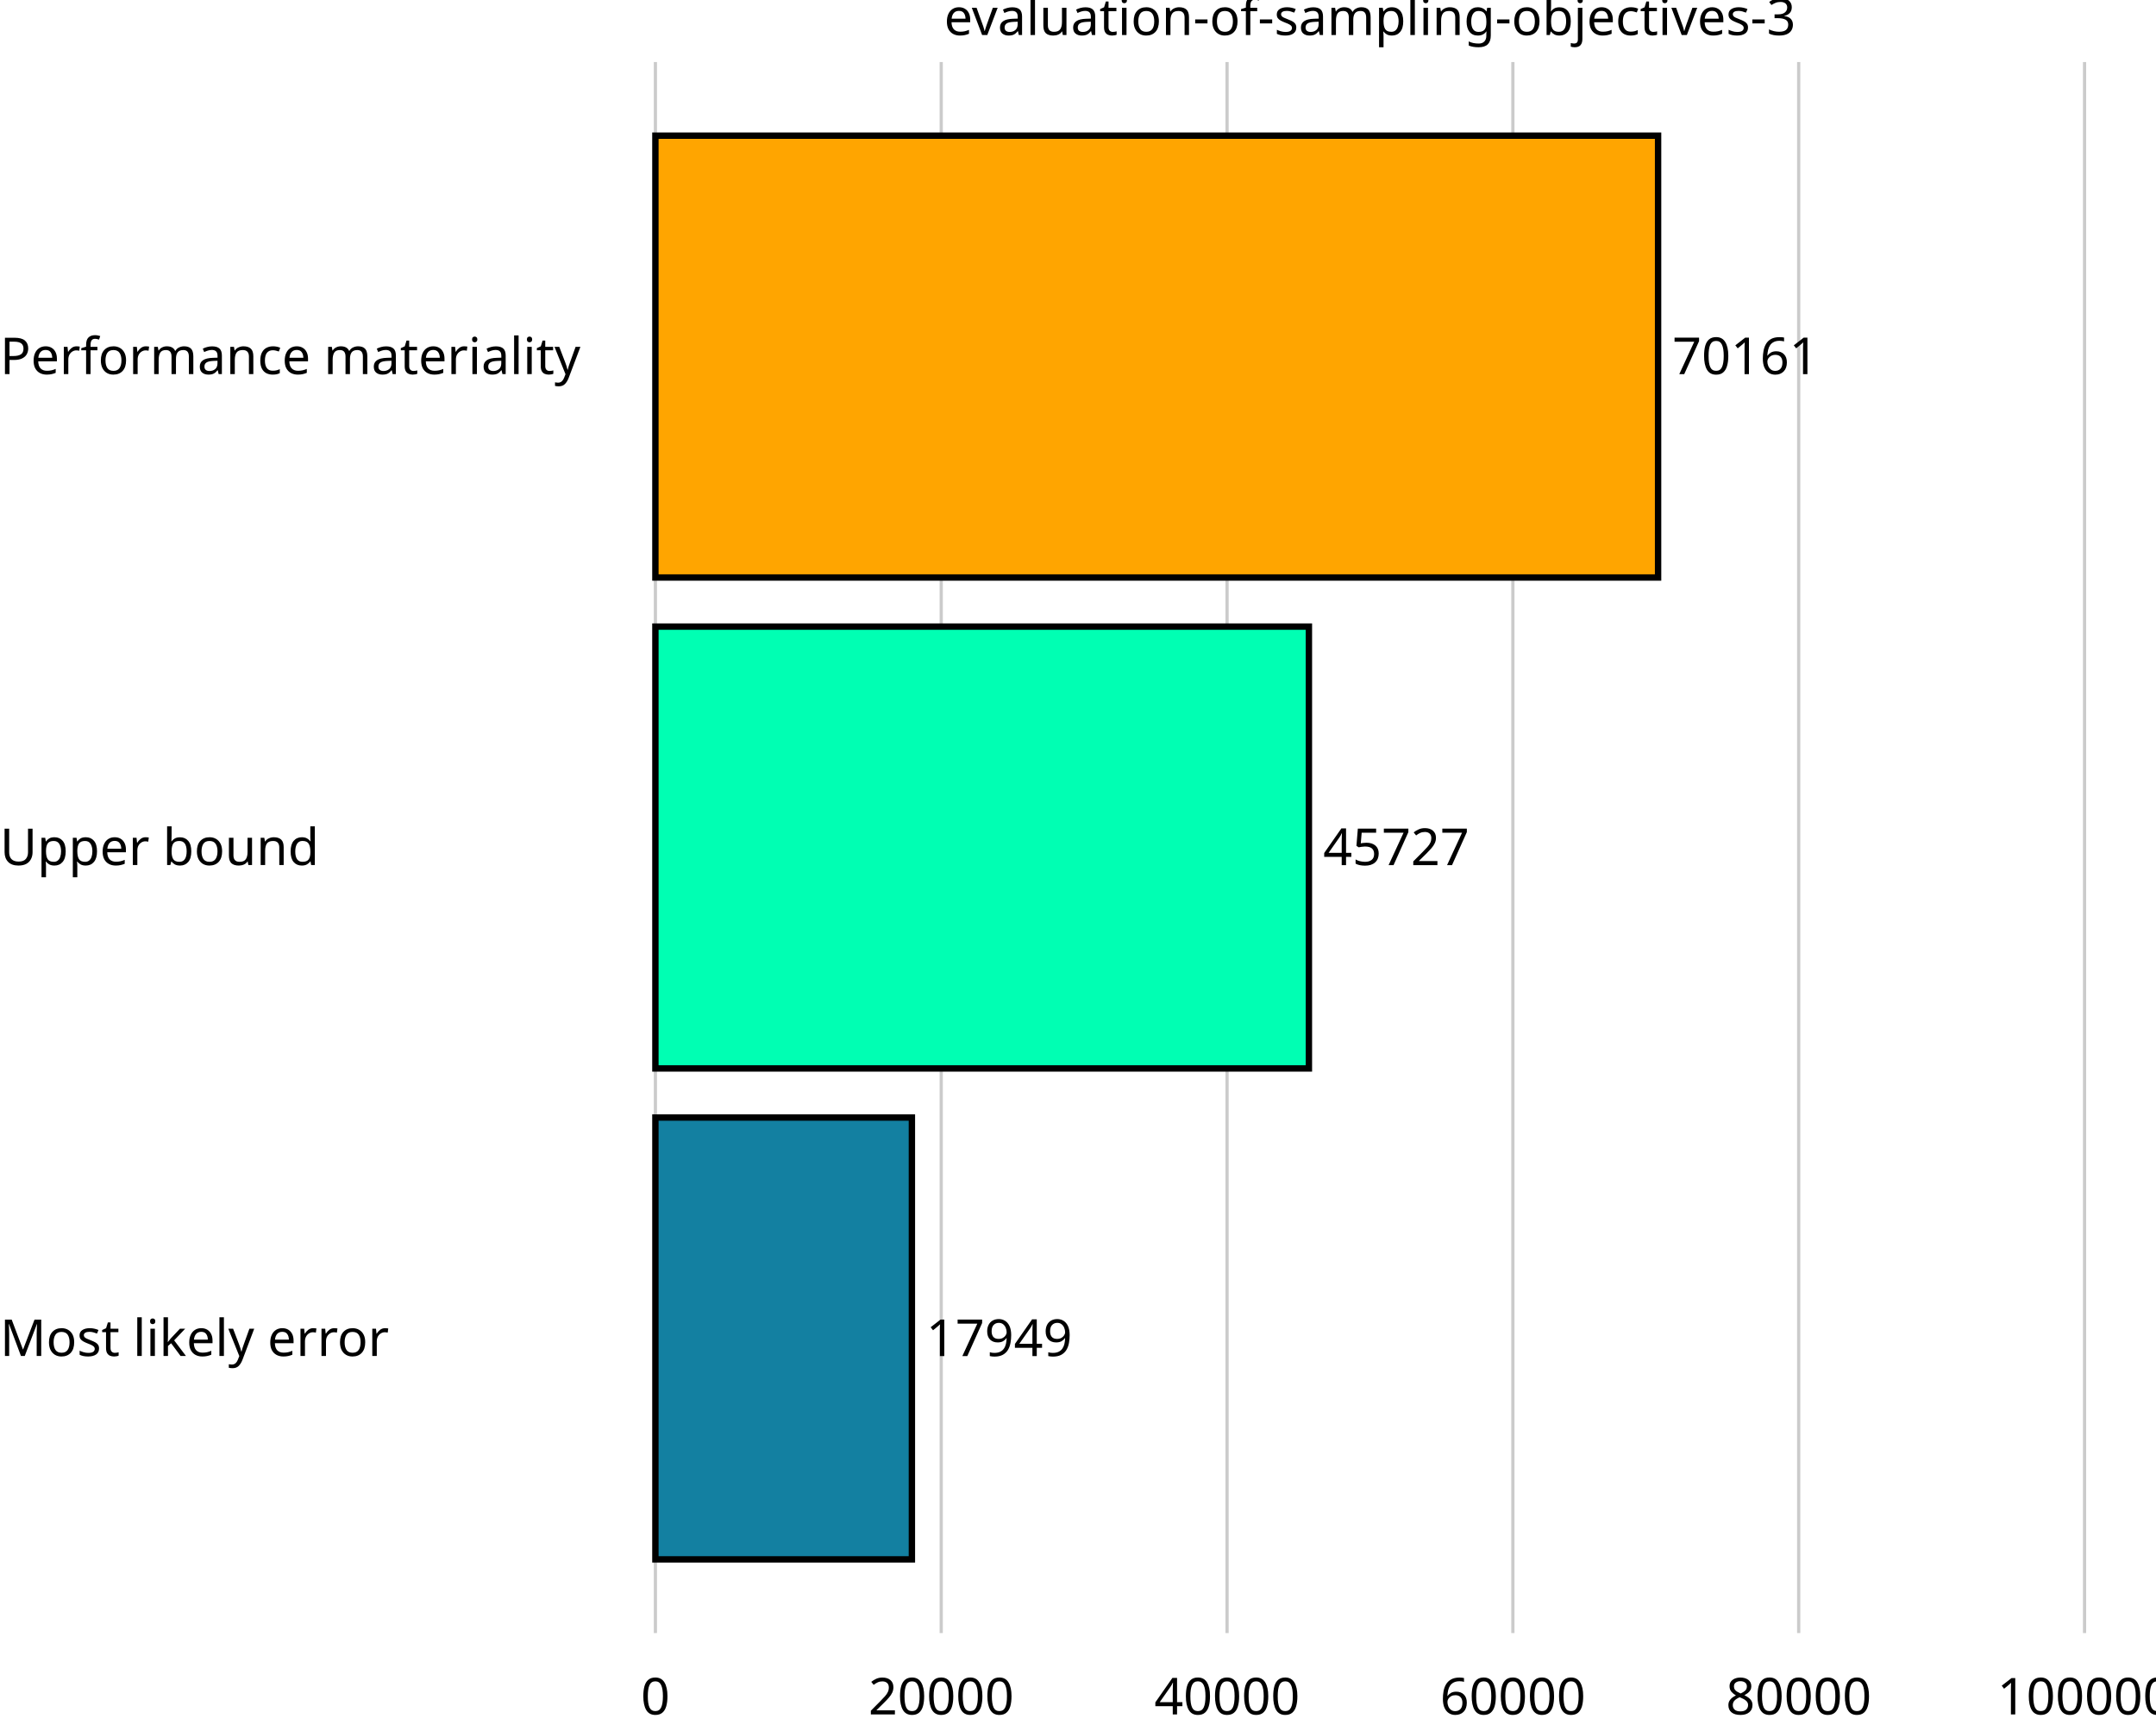
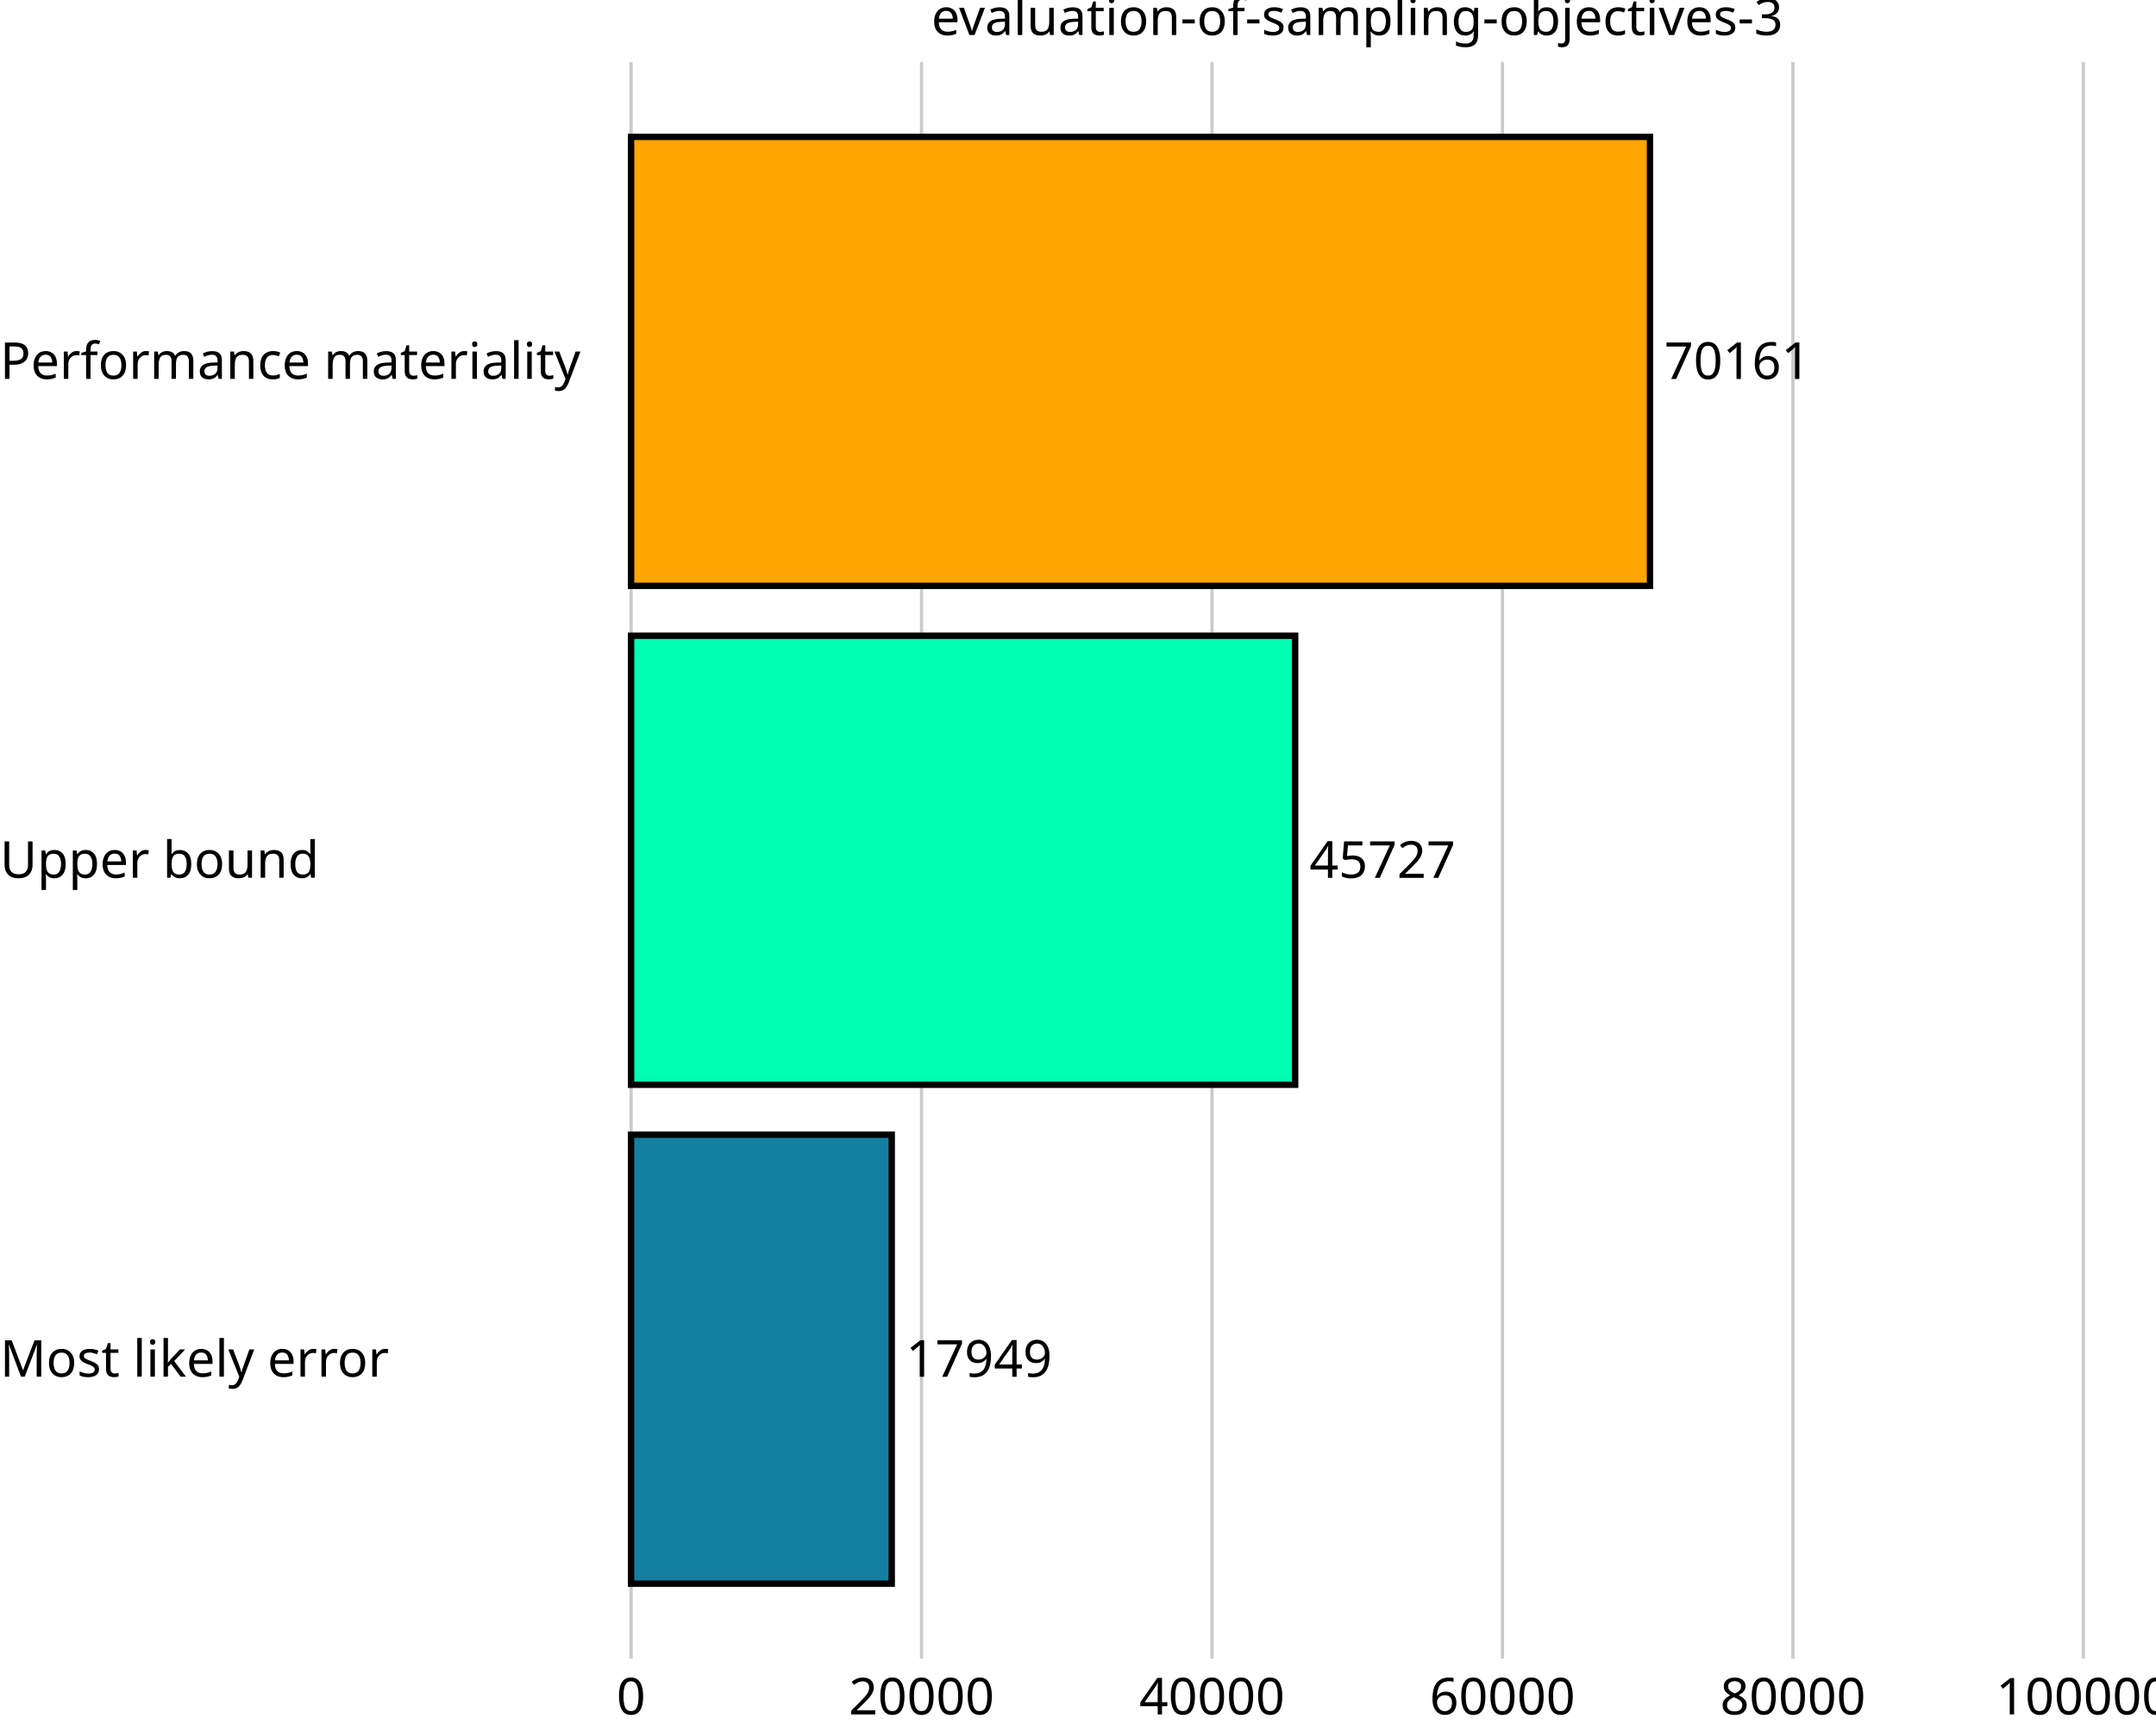
<svg xmlns="http://www.w3.org/2000/svg" class="svglite" data-engine-version="2.0" width="720.00pt" height="576.00pt" viewBox="0 0 720.00 576.00">
  <defs>
    <style type="text/css">
    .svglite line, .svglite polyline, .svglite polygon, .svglite path, .svglite rect, .svglite circle {
      fill: none;
      stroke: #000000;
      stroke-linecap: round;
      stroke-linejoin: round;
      stroke-miterlimit: 10.00;
    }
  </style>
  </defs>
  <rect width="100%" height="100%" style="stroke: none; fill: #FFFFFF;" />
  <defs>
    <clipPath id="cpMC4wMHw3MjAuMDB8MC4wMHw1NzYuMDA=">
      <rect x="0.00" y="0.00" width="720.00" height="576.00" />
    </clipPath>
  </defs>
  <g clip-path="url(#cpMC4wMHw3MjAuMDB8MC4wMHw1NzYuMDA=)">
    <rect x="0.00" y="0.00" width="720.00" height="576.00" style="stroke-width: 10.67; stroke: none;" />
  </g>
  <defs>
-     <clipPath id="cpMTk1LjAxfDcyMC4wMHwyMC43MXw1NDUuMjk=">
-       <rect x="195.01" y="20.71" width="524.99" height="524.59" />
+     <clipPath id="cpMTg2LjUwfDcyMC4wMHwyMC43MXw1NTMuODA=">
+       <rect x="186.50" y="20.71" width="533.50" height="533.09" />
    </clipPath>
  </defs>
-   <g clip-path="url(#cpMTk1LjAxfDcyMC4wMHwyMC43MXw1NDUuMjk=)">
-     <rect x="195.01" y="20.71" width="524.99" height="524.59" style="stroke-width: 10.67; stroke: none;" />
-     <polyline points="218.87,545.29 218.87,20.71 " style="stroke-width: 1.07; stroke: #CBCBCB; stroke-linecap: butt;" />
-     <polyline points="314.32,545.29 314.32,20.71 " style="stroke-width: 1.07; stroke: #CBCBCB; stroke-linecap: butt;" />
-     <polyline points="409.78,545.29 409.78,20.71 " style="stroke-width: 1.07; stroke: #CBCBCB; stroke-linecap: butt;" />
-     <polyline points="505.23,545.29 505.23,20.71 " style="stroke-width: 1.07; stroke: #CBCBCB; stroke-linecap: butt;" />
-     <polyline points="600.68,545.29 600.68,20.71 " style="stroke-width: 1.07; stroke: #CBCBCB; stroke-linecap: butt;" />
-     <polyline points="696.14,545.29 696.14,20.71 " style="stroke-width: 1.07; stroke: #CBCBCB; stroke-linecap: butt;" />
-     <rect x="218.87" y="373.16" width="85.66" height="147.54" style="stroke-width: 2.13; stroke-linecap: butt; stroke-linejoin: miter; fill: #1380A1;" />
-     <rect x="218.87" y="209.23" width="218.24" height="147.54" style="stroke-width: 2.13; stroke-linecap: butt; stroke-linejoin: miter; fill: #00FFB3;" />
-     <rect x="218.87" y="45.30" width="334.85" height="147.54" style="stroke-width: 2.13; stroke-linecap: butt; stroke-linejoin: miter; fill: #FFA500;" />
-     <text x="309.28" y="452.81" style="font-size: 17.07px; font-family: sans;" textLength="47.48px" lengthAdjust="spacingAndGlyphs">17949</text>
-     <text x="441.86" y="288.88" style="font-size: 17.07px; font-family: sans;" textLength="47.48px" lengthAdjust="spacingAndGlyphs">45727</text>
-     <text x="558.47" y="124.94" style="font-size: 17.07px; font-family: sans;" textLength="47.48px" lengthAdjust="spacingAndGlyphs">70161</text>
-     <rect x="195.01" y="20.71" width="524.99" height="524.59" style="stroke-width: 0.00; stroke: none;" />
+   <g clip-path="url(#cpMTg2LjUwfDcyMC4wMHwyMC43MXw1NTMuODA=)">
+     <rect x="186.50" y="20.71" width="533.50" height="533.09" style="stroke-width: 10.67; stroke: none;" />
+     <polyline points="210.75,553.80 210.75,20.71 " style="stroke-width: 1.07; stroke: #CBCBCB; stroke-linecap: butt;" />
+     <polyline points="307.75,553.80 307.75,20.71 " style="stroke-width: 1.07; stroke: #CBCBCB; stroke-linecap: butt;" />
+     <polyline points="404.75,553.80 404.75,20.71 " style="stroke-width: 1.07; stroke: #CBCBCB; stroke-linecap: butt;" />
+     <polyline points="501.75,553.80 501.75,20.71 " style="stroke-width: 1.07; stroke: #CBCBCB; stroke-linecap: butt;" />
+     <polyline points="598.75,553.80 598.75,20.71 " style="stroke-width: 1.07; stroke: #CBCBCB; stroke-linecap: butt;" />
+     <polyline points="695.75,553.80 695.75,20.71 " style="stroke-width: 1.07; stroke: #CBCBCB; stroke-linecap: butt;" />
+     <rect x="210.75" y="378.88" width="87.05" height="149.93" style="stroke-width: 2.13; stroke-linecap: butt; stroke-linejoin: miter; fill: #1380A1;" />
+     <rect x="210.75" y="212.29" width="221.77" height="149.93" style="stroke-width: 2.13; stroke-linecap: butt; stroke-linejoin: miter; fill: #00FFB3;" />
+     <rect x="210.75" y="45.70" width="340.28" height="149.93" style="stroke-width: 2.13; stroke-linecap: butt; stroke-linejoin: miter; fill: #FFA500;" />
+     <text x="302.55" y="459.72" style="font-size: 17.07px; font-family: sans;" textLength="47.48px" lengthAdjust="spacingAndGlyphs">17949</text>
+     <text x="437.27" y="293.13" style="font-size: 17.07px; font-family: sans;" textLength="47.48px" lengthAdjust="spacingAndGlyphs">45727</text>
+     <text x="555.78" y="126.54" style="font-size: 17.07px; font-family: sans;" textLength="47.48px" lengthAdjust="spacingAndGlyphs">70161</text>
+     <rect x="186.50" y="20.71" width="533.50" height="533.09" style="stroke-width: 0.00; stroke: none;" />
  </g>
  <g clip-path="url(#cpMC4wMHw3MjAuMDB8MC4wMHw1NzYuMDA=)">
-     <polyline points="195.01,545.29 195.01,20.71 " style="stroke-width: 0.00; stroke: none; stroke-linecap: butt;" />
-     <text x="-0" y="452.78" style="font-size: 17.00px; font-family: sans;" textLength="119.98px" lengthAdjust="spacingAndGlyphs">Most likely error</text>
-     <text x="-0" y="288.85" style="font-size: 17.00px; font-family: sans;" textLength="98.31px" lengthAdjust="spacingAndGlyphs">Upper bound</text>
-     <text x="-0" y="124.92" style="font-size: 17.00px; font-family: sans;" textLength="179.53px" lengthAdjust="spacingAndGlyphs">Performance materiality</text>
-     <polyline points="195.01,545.29 720.00,545.29 " style="stroke-width: 0.00; stroke: none; stroke-linecap: butt;" />
-     <text x="218.87" y="572.47" text-anchor="middle" style="font-size: 17.00px; font-family: sans;" textLength="33.07px" lengthAdjust="spacingAndGlyphs">     0</text>
-     <text x="314.32" y="572.47" text-anchor="middle" style="font-size: 17.00px; font-family: sans;" textLength="52.00px" lengthAdjust="spacingAndGlyphs"> 20000</text>
-     <text x="409.78" y="572.47" text-anchor="middle" style="font-size: 17.00px; font-family: sans;" textLength="52.00px" lengthAdjust="spacingAndGlyphs"> 40000</text>
-     <text x="505.23" y="572.47" text-anchor="middle" style="font-size: 17.00px; font-family: sans;" textLength="52.00px" lengthAdjust="spacingAndGlyphs"> 60000</text>
-     <text x="600.68" y="572.47" text-anchor="middle" style="font-size: 17.00px; font-family: sans;" textLength="52.00px" lengthAdjust="spacingAndGlyphs"> 80000</text>
-     <text x="696.14" y="572.47" text-anchor="middle" style="font-size: 17.00px; font-family: sans;" textLength="56.73px" lengthAdjust="spacingAndGlyphs">100000</text>
-     <text x="457.50" y="11.70" text-anchor="middle" style="font-size: 17.00px; font-family: sans;" textLength="267.44px" lengthAdjust="spacingAndGlyphs">evaluation-of-sampling-objectives-3</text>
+     <polyline points="186.50,553.80 186.50,20.71 " style="stroke-width: 0.00; stroke: none; stroke-linecap: butt;" />
+     <text x="0.00" y="459.69" style="font-size: 17.00px; font-family: sans;" textLength="119.98px" lengthAdjust="spacingAndGlyphs">Most likely error</text>
+     <text x="0.00" y="293.10" style="font-size: 17.00px; font-family: sans;" textLength="98.31px" lengthAdjust="spacingAndGlyphs">Upper bound</text>
+     <text x="0.00" y="126.51" style="font-size: 17.00px; font-family: sans;" textLength="179.53px" lengthAdjust="spacingAndGlyphs">Performance materiality</text>
+     <polyline points="186.50,553.80 720.00,553.80 " style="stroke-width: 0.00; stroke: none; stroke-linecap: butt;" />
+     <text x="210.75" y="572.47" text-anchor="middle" style="font-size: 17.00px; font-family: sans;" textLength="33.07px" lengthAdjust="spacingAndGlyphs">     0</text>
+     <text x="307.75" y="572.47" text-anchor="middle" style="font-size: 17.00px; font-family: sans;" textLength="52.00px" lengthAdjust="spacingAndGlyphs"> 20000</text>
+     <text x="404.75" y="572.47" text-anchor="middle" style="font-size: 17.00px; font-family: sans;" textLength="52.00px" lengthAdjust="spacingAndGlyphs"> 40000</text>
+     <text x="501.75" y="572.47" text-anchor="middle" style="font-size: 17.00px; font-family: sans;" textLength="52.00px" lengthAdjust="spacingAndGlyphs"> 60000</text>
+     <text x="598.75" y="572.47" text-anchor="middle" style="font-size: 17.00px; font-family: sans;" textLength="52.00px" lengthAdjust="spacingAndGlyphs"> 80000</text>
+     <text x="695.75" y="572.47" text-anchor="middle" style="font-size: 17.00px; font-family: sans;" textLength="56.73px" lengthAdjust="spacingAndGlyphs">100000</text>
+     <text x="453.25" y="11.70" text-anchor="middle" style="font-size: 17.00px; font-family: sans;" textLength="267.44px" lengthAdjust="spacingAndGlyphs">evaluation-of-sampling-objectives-3</text>
  </g>
</svg>
